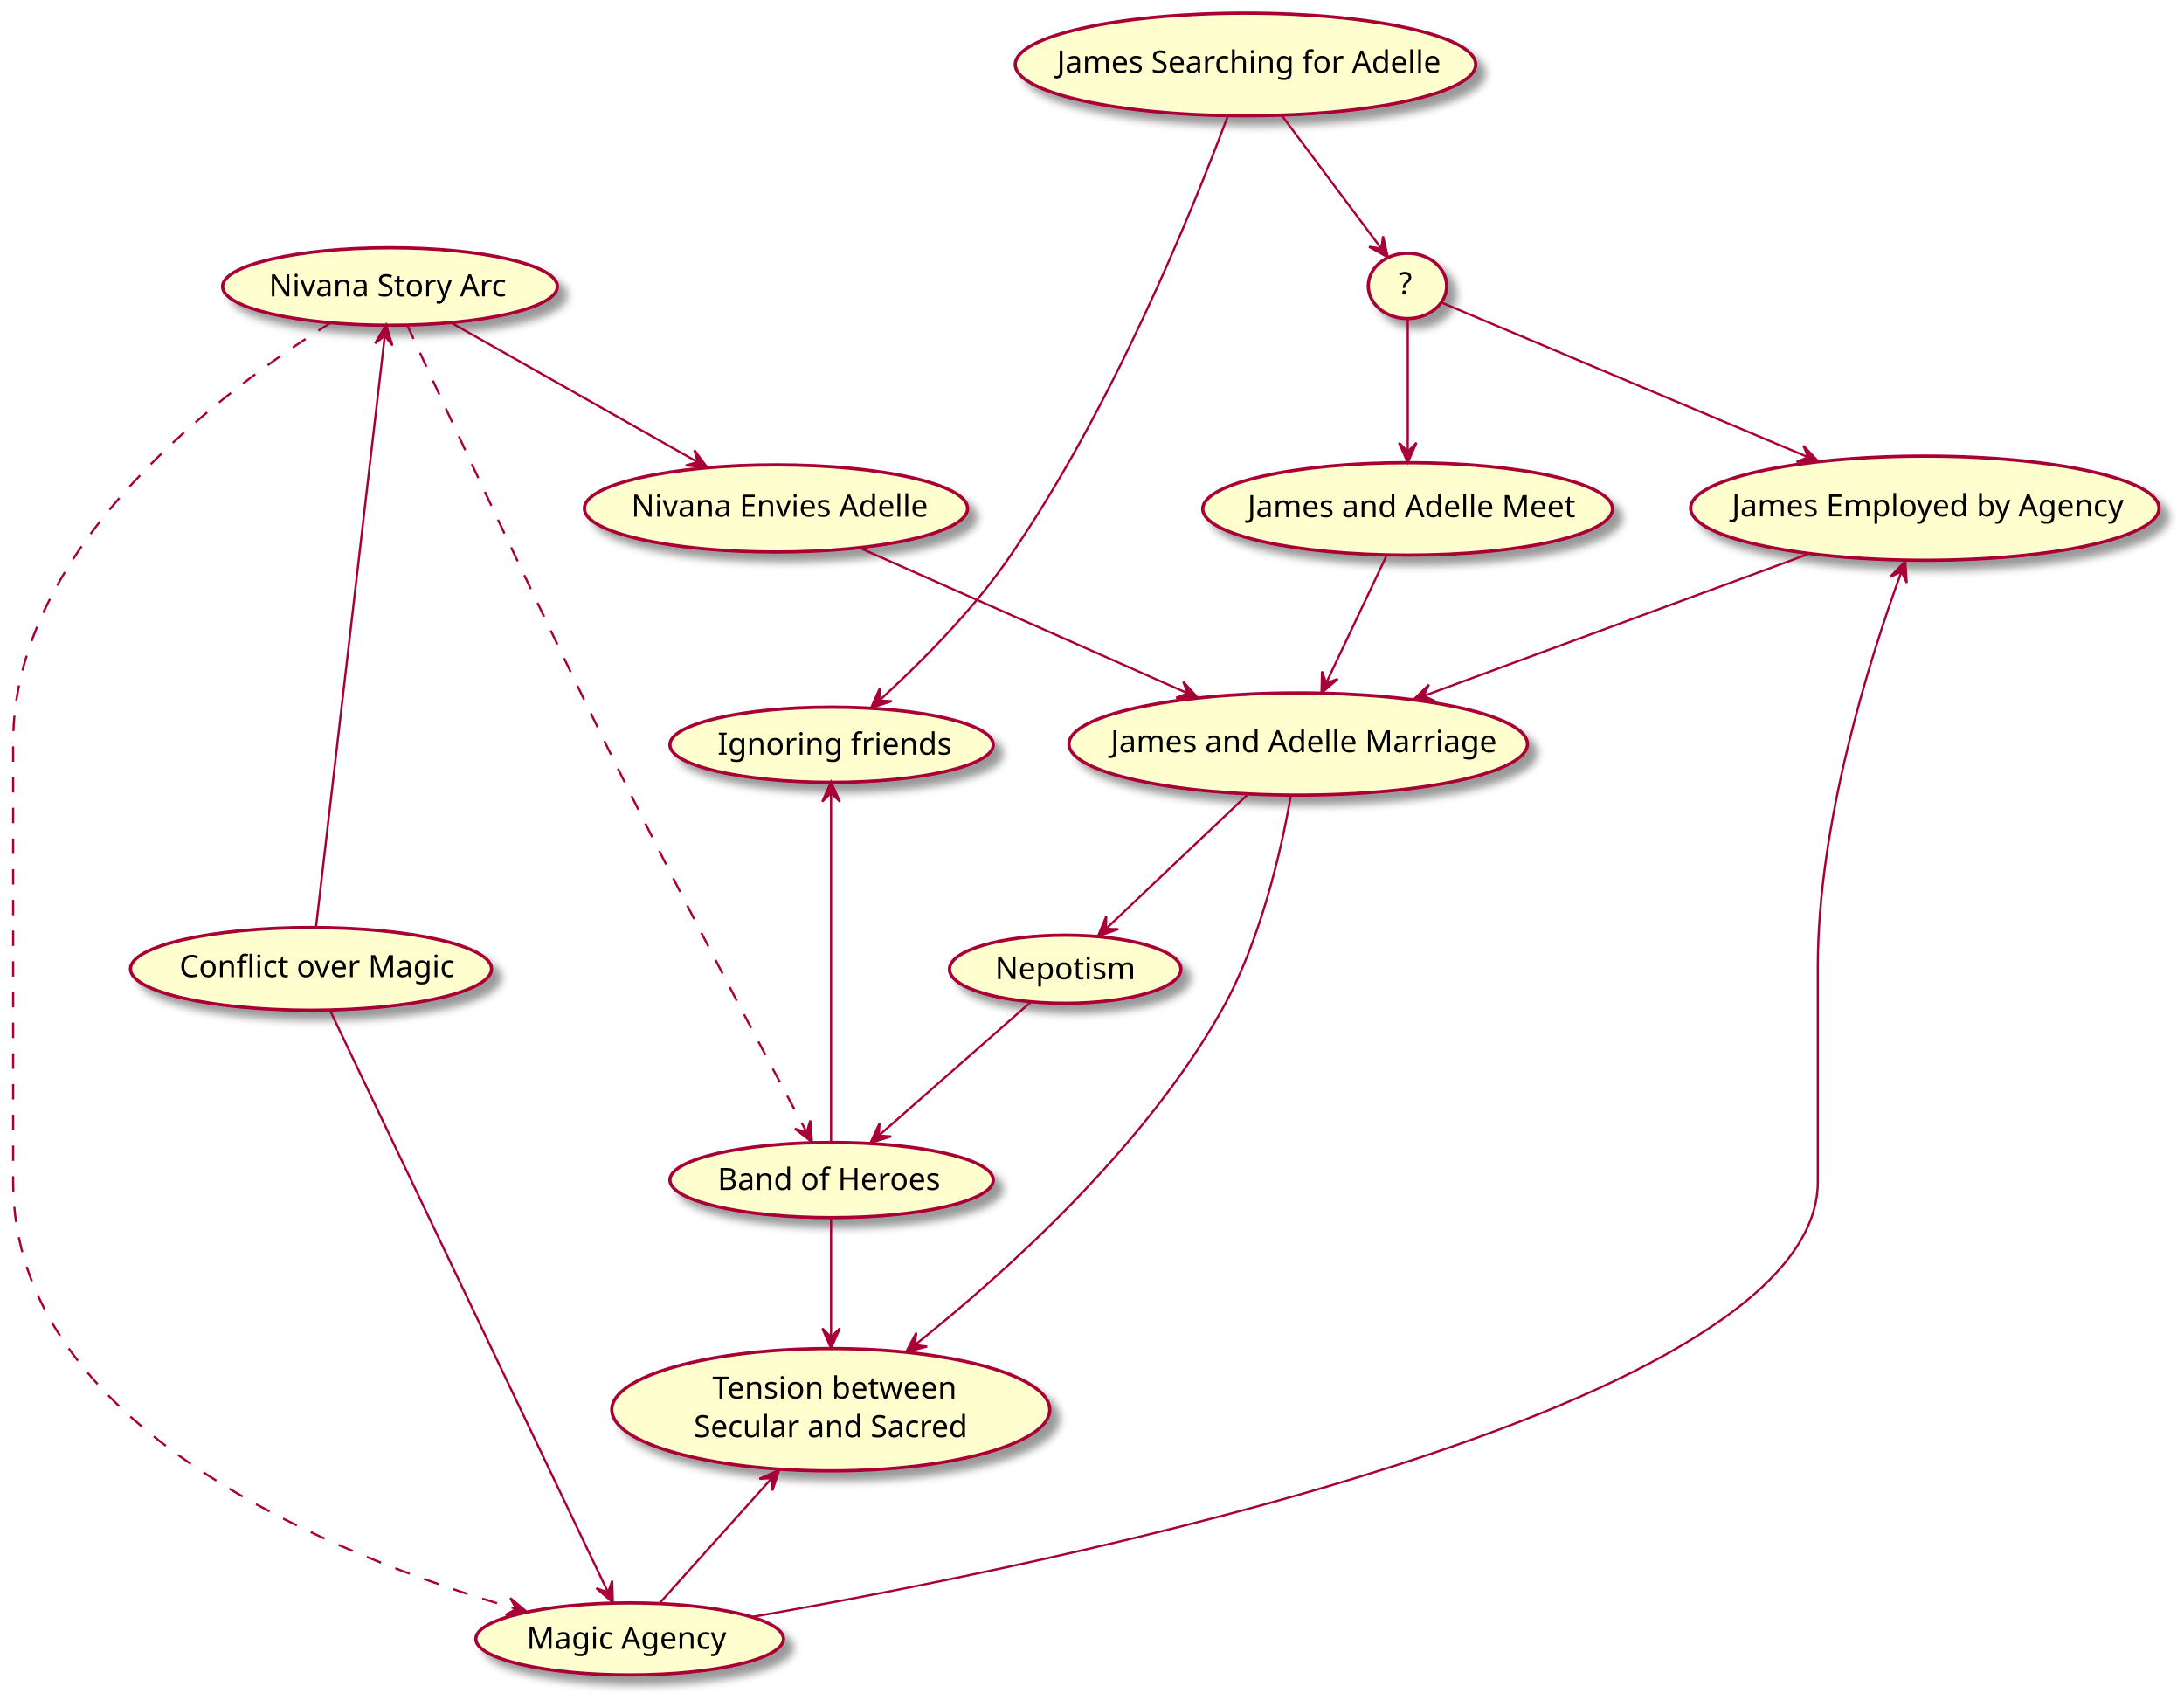
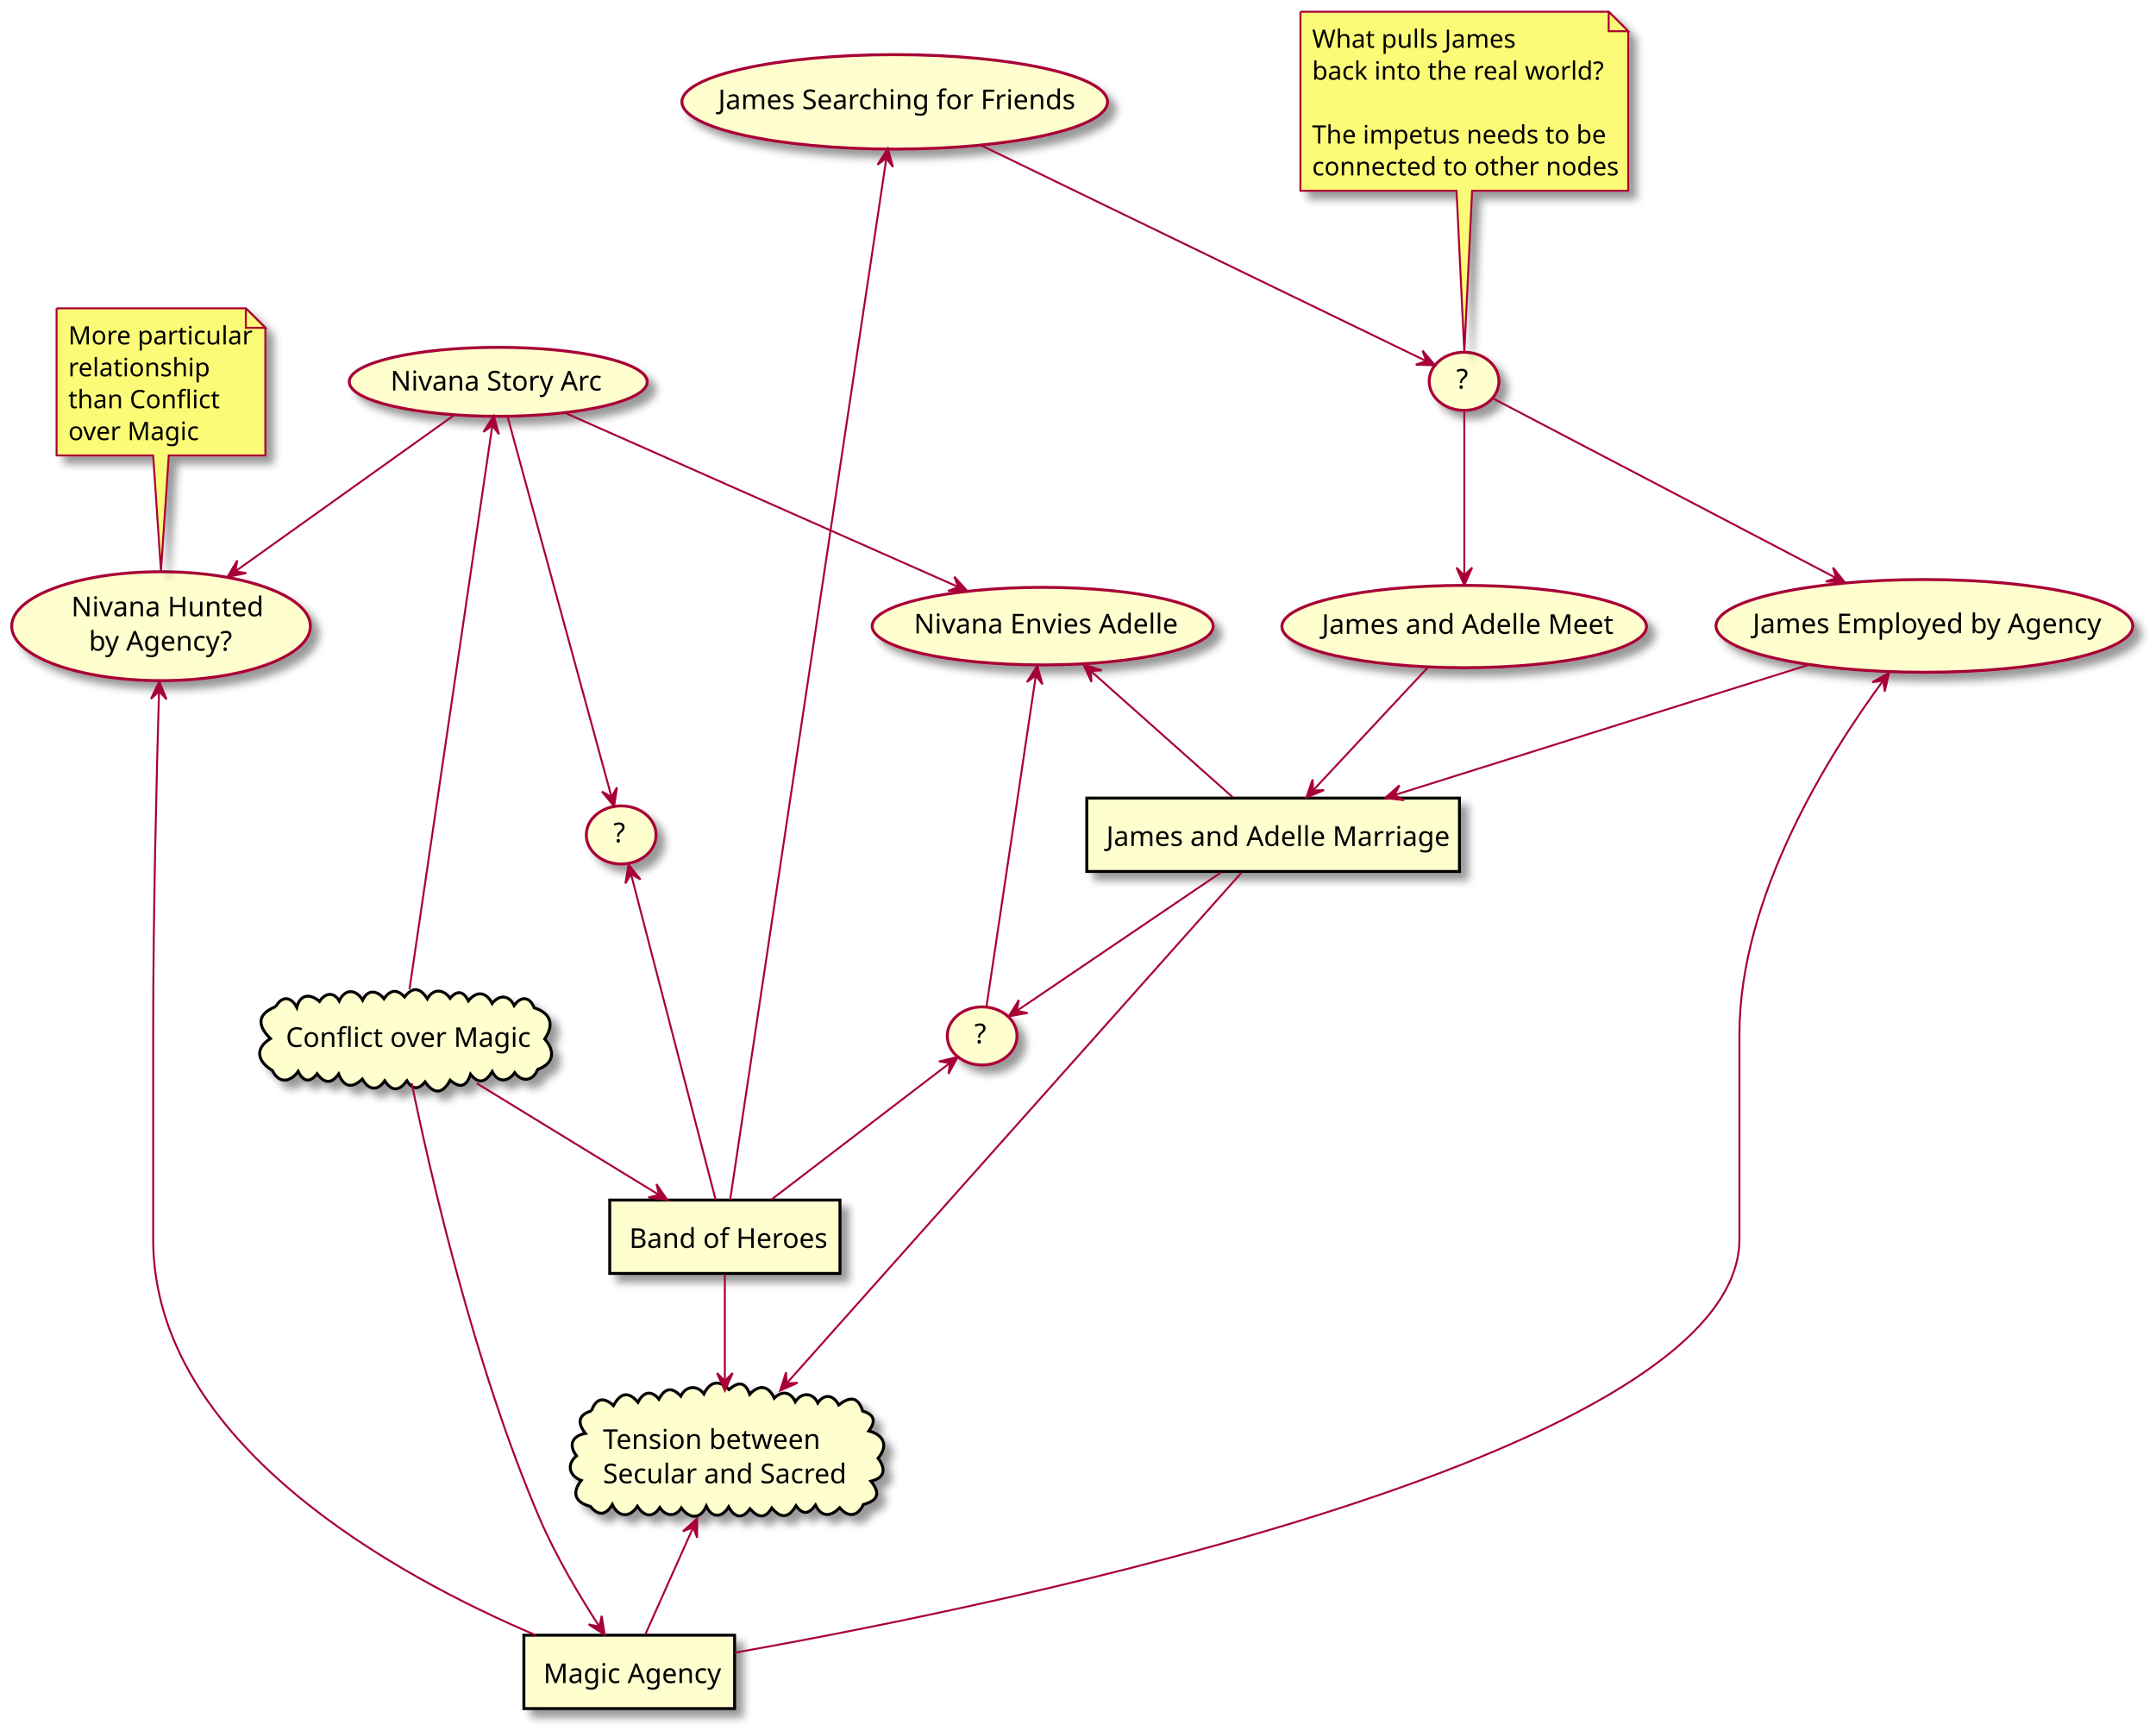
- <svg xmlns="http://www.w3.org/2000/svg" contentScriptType="application/ecmascript" contentStyleType="text/css" height="775px" preserveAspectRatio="none" style="width:996px;height:775px;background:#FFFFFF;" version="1.1" viewBox="0 0 996 775" width="996px" zoomAndPan="magnify">
+ <svg xmlns="http://www.w3.org/2000/svg" contentScriptType="application/ecmascript" contentStyleType="text/css" height="887px" preserveAspectRatio="none" style="width:1105px;height:887px;background:#FFFFFF;" version="1.1" viewBox="0 0 1105 887" width="1105px" zoomAndPan="magnify">
  <defs>
-     <filter height="300%" id="f1ok8zfsb21iyb" width="300%" x="-1" y="-1">
+     <filter height="300%" id="fdeclhph9l9qr" width="300%" x="-1" y="-1">
      <feGaussianBlur result="blurOut" stdDeviation="2.0" />
      <feColorMatrix in="blurOut" result="blurOut2" type="matrix" values="0 0 0 0 0 0 0 0 0 0 0 0 0 0 0 0 0 0 .4 0" />
      <feOffset dx="4.0" dy="4.0" in="blurOut2" result="blurOut3" />
      <feBlend in="SourceGraphic" in2="blurOut3" mode="normal" />
    </filter>
  </defs>
  <g>
-     <ellipse cx="177.855" cy="130.671" fill="#FEFECE" filter="url(#f1ok8zfsb21iyb)" rx="76.355" ry="17.671" style="stroke:#A80036;stroke-width:1.5;" />
-     <text fill="#000000" font-family="sans-serif" font-size="14" lengthAdjust="spacing" textLength="105" x="122.623" y="135.125">Nivana Story Arc</text>
-     <ellipse cx="592.04" cy="339.308" fill="#FEFECE" filter="url(#f1ok8zfsb21iyb)" rx="104.54" ry="23.308" style="stroke:#A80036;stroke-width:1.5;" />
-     <text fill="#000000" font-family="sans-serif" font-size="14" lengthAdjust="spacing" textLength="171" x="506.54" y="343.036">James and Adelle Marriage</text>
-     <ellipse cx="379.243" cy="538.149" fill="#FEFECE" filter="url(#f1ok8zfsb21iyb)" rx="73.743" ry="17.148" style="stroke:#A80036;stroke-width:1.5;" />
-     <text fill="#000000" font-family="sans-serif" font-size="14" lengthAdjust="spacing" textLength="98" x="327.243" y="542.665">Band of Heroes</text>
-     <ellipse cx="287.153" cy="747.431" fill="#FEFECE" filter="url(#f1ok8zfsb21iyb)" rx="70.153" ry="16.431" style="stroke:#A80036;stroke-width:1.5;" />
-     <text fill="#000000" font-family="sans-serif" font-size="14" lengthAdjust="spacing" textLength="88" x="240.153" y="751.947">Magic Agency</text>
-     <ellipse cx="567.99" cy="29.398" fill="#FEFECE" filter="url(#f1ok8zfsb21iyb)" rx="104.99" ry="23.398" style="stroke:#A80036;stroke-width:1.5;" />
-     <text fill="#000000" font-family="sans-serif" font-size="14" lengthAdjust="spacing" textLength="172" x="481.99" y="33.127">James Searching for Adelle</text>
-     <ellipse cx="877.798" cy="231.76" fill="#FEFECE" filter="url(#f1ok8zfsb21iyb)" rx="106.798" ry="23.76" style="stroke:#A80036;stroke-width:1.5;" />
-     <text fill="#000000" font-family="sans-serif" font-size="14" lengthAdjust="spacing" textLength="176" x="789.798" y="235.488">James Employed by Agency</text>
-     <ellipse cx="641.938" cy="232.088" fill="#FEFECE" filter="url(#f1ok8zfsb21iyb)" rx="93.438" ry="21.088" style="stroke:#A80036;stroke-width:1.5;" />
-     <text fill="#000000" font-family="sans-serif" font-size="14" lengthAdjust="spacing" textLength="146" x="568.938" y="235.816">James and Adelle Meet</text>
-     <ellipse cx="141.835" cy="441.867" fill="#FEFECE" filter="url(#f1ok8zfsb21iyb)" rx="82.335" ry="18.867" style="stroke:#A80036;stroke-width:1.5;" />
-     <text fill="#000000" font-family="sans-serif" font-size="14" lengthAdjust="spacing" textLength="120" x="81.835" y="445.596">Conflict over Magic</text>
-     <ellipse cx="378.874" cy="642.903" fill="#FEFECE" filter="url(#f1ok8zfsb21iyb)" rx="99.874" ry="27.903" style="stroke:#A80036;stroke-width:1.5;" />
-     <text fill="#000000" font-family="sans-serif" font-size="14" lengthAdjust="spacing" textLength="108" x="324.874" y="637.827">Tension between</text>
-     <text fill="#000000" font-family="sans-serif" font-size="14" lengthAdjust="spacing" textLength="125" x="316.374" y="655.437">Secular and Sacred</text>
-     <ellipse cx="379.243" cy="339.649" fill="#FEFECE" filter="url(#f1ok8zfsb21iyb)" rx="73.743" ry="17.148" style="stroke:#A80036;stroke-width:1.5;" />
-     <text fill="#000000" font-family="sans-serif" font-size="14" lengthAdjust="spacing" textLength="98" x="327.243" y="344.165">Ignoring friends</text>
-     <ellipse cx="353.892" cy="231.879" fill="#FEFECE" filter="url(#f1ok8zfsb21iyb)" rx="87.392" ry="19.878" style="stroke:#A80036;stroke-width:1.5;" />
-     <text fill="#000000" font-family="sans-serif" font-size="14" lengthAdjust="spacing" textLength="132" x="287.892" y="235.607">Nivana Envies Adelle</text>
-     <ellipse cx="485.781" cy="442.023" fill="#FEFECE" filter="url(#f1ok8zfsb21iyb)" rx="52.781" ry="15.523" style="stroke:#A80036;stroke-width:1.5;" />
-     <text fill="#000000" font-family="sans-serif" font-size="14" lengthAdjust="spacing" textLength="58" x="453.781" y="446.539">Nepotism</text>
-     <ellipse cx="641.87" cy="130.396" fill="#FEFECE" filter="url(#f1ok8zfsb21iyb)" rx="17.87" ry="14.896" style="stroke:#A80036;stroke-width:1.5;" />
-     <text fill="#000000" font-family="sans-serif" font-size="14" lengthAdjust="spacing" textLength="8" x="637.87" y="134.125">?</text>
-     <path d="M584.79,52.96 C598.43,71.22 617.36,96.54 629.65,112.97 " fill="none" id="jamesSearching-to-question1" style="stroke:#A80036;stroke-width:1.0;" />
-     <polygon fill="#A80036" points="632.92,117.36,630.742,107.755,629.929,113.353,624.331,112.54,632.92,117.36" style="stroke:#A80036;stroke-width:1.0;" />
-     <path d="M657.85,138.18 C691.36,152.31 770.71,185.76 824.4,208.4 " fill="none" id="question1-to-jamesEmployed" style="stroke:#A80036;stroke-width:1.0;" />
-     <polygon fill="#A80036" points="829.19,210.42,822.437,203.251,824.579,208.487,819.343,210.629,829.19,210.42" style="stroke:#A80036;stroke-width:1.0;" />
-     <path d="M642,145.76 C642,161.38 642,186.73 642,205.74 " fill="none" id="question1-to-jamesAndAdelleMeet" style="stroke:#A80036;stroke-width:1.0;" />
-     <polygon fill="#A80036" points="642,210.92,646,201.92,642,205.92,638,201.92,642,210.92" style="stroke:#A80036;stroke-width:1.0;" />
-     <path d="M632.36,253.34 C624.58,269.76 613.55,293.02 604.99,311.08 " fill="none" id="jamesAndAdelleMeet-to-marriage" style="stroke:#A80036;stroke-width:1.0;" />
-     <polygon fill="#A80036" points="602.65,316.03,610.123,309.615,604.794,311.513,602.896,306.184,602.65,316.03" style="stroke:#A80036;stroke-width:1.0;" />
-     <path d="M867.01,261.08 C852.56,300.59 829,375.14 829,441 C829,441 829,441 829,539 C829,642.34 481.02,713.3 342.71,737.42 " fill="none" id="jamesEmployed-backto-magicAgency" style="stroke:#A80036;stroke-width:1.0;" />
-     <polygon fill="#A80036" points="868.9,255.98,862.039,263.046,867.174,260.673,869.548,265.808,868.9,255.98" style="stroke:#A80036;stroke-width:1.0;" />
-     <path d="M824.21,252.84 C774.36,271.23 700.43,298.5 649.45,317.31 " fill="none" id="jamesEmployed-to-marriage" style="stroke:#A80036;stroke-width:1.0;" />
-     <polygon fill="#A80036" points="644.59,319.1,654.418,319.738,649.281,317.37,651.649,312.232,644.59,319.1" style="stroke:#A80036;stroke-width:1.0;" />
-     <path d="M379,555.09 C379,569.68 379,591.6 379,609.78 " fill="none" id="heroes-to-tensionSS" style="stroke:#A80036;stroke-width:1.0;" />
-     <polygon fill="#A80036" points="379,614.8,383,605.8,379,609.8,375,605.8,379,614.8" style="stroke:#A80036;stroke-width:1.0;" />
-     <path d="M351.59,674.54 C334.9,693.14 314.27,716.11 300.89,731.03 " fill="none" id="tensionSS-backto-magicAgency" style="stroke:#A80036;stroke-width:1.0;" />
-     <polygon fill="#A80036" points="355.31,670.4,346.316,674.414,351.965,674.116,352.262,679.765,355.31,670.4" style="stroke:#A80036;stroke-width:1.0;" />
-     <path d="M568.74,362.56 C549.47,380.82 522.46,406.43 504.61,423.36 " fill="none" id="marriage-to-nepotism" style="stroke:#A80036;stroke-width:1.0;" />
-     <polygon fill="#A80036" points="500.72,427.04,510.002,423.747,504.347,423.599,504.496,417.944,500.72,427.04" style="stroke:#A80036;stroke-width:1.0;" />
-     <path d="M470.21,456.87 C451.9,472.96 421.6,499.58 400.99,517.69 " fill="none" id="nepotism-to-heroes" style="stroke:#A80036;stroke-width:1.0;" />
-     <polygon fill="#A80036" points="397,521.19,406.402,518.256,400.757,517.89,401.122,512.245,397,521.19" style="stroke:#A80036;stroke-width:1.0;" />
-     <path d="M588.66,363.04 C584.23,388.2 574.8,429.52 557,461 C521.41,523.92 458.36,580.52 417.64,613.06 " fill="none" id="marriage-to-tensionSS" style="stroke:#A80036;stroke-width:1.0;" />
-     <polygon fill="#A80036" points="413.28,616.52,422.823,614.085,417.205,613.423,417.867,607.805,413.28,616.52" style="stroke:#A80036;stroke-width:1.0;" />
-     <path d="M150.64,461.08 C176.03,514.22 250.32,669.73 277.17,725.93 " fill="none" id="conflictOverMagic-to-magicAgency" style="stroke:#A80036;stroke-width:1.0;" />
-     <polygon fill="#A80036" points="279.47,730.75,279.199,720.905,277.314,726.239,271.981,724.354,279.47,730.75" style="stroke:#A80036;stroke-width:1.0;" />
-     <path d="M175.45,153.45 C168.68,211.64 150.37,369.01 144.12,422.74 " fill="none" id="nivanaArc-backto-conflictOverMagic" style="stroke:#A80036;stroke-width:1.0;" />
-     <polygon fill="#A80036" points="176.06,148.14,171.032,156.608,175.473,153.106,178.976,157.547,176.06,148.14" style="stroke:#A80036;stroke-width:1.0;" />
-     <path d="M559.81,53.23 C544.04,95.43 506.71,187.75 459,256 C442.21,280.02 418.35,303.64 401.06,319.4 " fill="none" id="jamesSearching-to-ignoringFriends" style="stroke:#A80036;stroke-width:1.0;" />
-     <polygon fill="#A80036" points="397.25,322.84,406.609,319.773,400.959,319.487,401.245,313.838,397.25,322.84" style="stroke:#A80036;stroke-width:1.0;" />
-     <path d="M379,361.63 C379,401.2 379,485.67 379,520.97 " fill="none" id="ignoringFriends-backto-heroes" style="stroke:#A80036;stroke-width:1.0;" />
-     <polygon fill="#A80036" points="379,356.58,375,365.58,379,361.58,383,365.58,379,356.58" style="stroke:#A80036;stroke-width:1.0;" />
-     <path d="M205.5,147.05 C235.85,164.2 284.8,191.88 318.14,210.73 " fill="none" id="nivanaArc-to-nivanaEnvy" style="stroke:#A80036;stroke-width:1.0;" />
-     <polygon fill="#A80036" points="322.53,213.21,316.667,205.297,318.178,210.748,312.727,212.26,322.53,213.21" style="stroke:#A80036;stroke-width:1.0;" />
-     <path d="M392.5,250.07 C433,268.02 496.9,296.34 541.43,316.08 " fill="none" id="nivanaEnvy-to-marriage" style="stroke:#A80036;stroke-width:1.0;" />
-     <polygon fill="#A80036" points="546.22,318.21,539.616,310.903,541.65,316.182,536.371,318.216,546.22,318.21" style="stroke:#A80036;stroke-width:1.0;" />
-     <path d="M151.12,147.02 C102.75,177.21 6,248.79 6,338.5 C6,338.5 6,338.5 6,539 C6,651.6 153.82,710.02 235.03,733.62 " fill="none" id="nivanaArc-to-magicAgency" style="stroke:#A80036;stroke-width:1.0;stroke-dasharray:7.0,7.0;" />
-     <polygon fill="#A80036" points="240.28,735.12,232.738,728.787,235.475,733.737,230.525,736.475,240.28,735.12" style="stroke:#A80036;stroke-width:1.0;" />
-     <path d="M185.65,148.17 C203.26,186.38 248.17,283.16 288,363 C315.85,418.82 350.38,483.75 367.81,516.24 " fill="none" id="nivanaArc-to-heroes" style="stroke:#A80036;stroke-width:1.0;stroke-dasharray:7.0,7.0;" />
-     <polygon fill="#A80036" points="370.26,520.79,369.524,510.969,367.894,516.385,362.477,514.755,370.26,520.79" style="stroke:#A80036;stroke-width:1.0;" />
+     <ellipse cx="255.355" cy="195.671" fill="#FEFECE" filter="url(#fdeclhph9l9qr)" rx="76.355" ry="17.671" style="stroke:#A80036;stroke-width:1.5;" />
+     <text fill="#000000" font-family="sans-serif" font-size="14" lengthAdjust="spacing" textLength="105" x="200.123" y="200.125">Nivana Story Arc</text>
+     <rect fill="#FEFECE" filter="url(#fdeclhph9l9qr)" height="37.609" style="stroke:#000000;stroke-width:1.5;" width="191" x="557" y="409" />
+     <text fill="#000000" font-family="sans-serif" font-size="14" lengthAdjust="spacing" textLength="171" x="567" y="433.533">James and Adelle Marriage</text>
+     <rect fill="#FEFECE" filter="url(#fdeclhph9l9qr)" height="37.609" style="stroke:#000000;stroke-width:1.5;" width="118" x="312.5" y="615" />
+     <text fill="#000000" font-family="sans-serif" font-size="14" lengthAdjust="spacing" textLength="98" x="322.5" y="639.533">Band of Heroes</text>
+     <rect fill="#FEFECE" filter="url(#fdeclhph9l9qr)" height="37.609" style="stroke:#000000;stroke-width:1.5;" width="108" x="268.5" y="838" />
+     <text fill="#000000" font-family="sans-serif" font-size="14" lengthAdjust="spacing" textLength="88" x="278.5" y="862.533">Magic Agency</text>
+     <ellipse cx="458.567" cy="52.214" fill="#FEFECE" filter="url(#fdeclhph9l9qr)" rx="109.067" ry="24.213" style="stroke:#A80036;stroke-width:1.5;" />
+     <text fill="#000000" font-family="sans-serif" font-size="14" lengthAdjust="spacing" textLength="181" x="368.067" y="55.942">James Searching for Friends</text>
+     <ellipse cx="986.298" cy="320.76" fill="#FEFECE" filter="url(#fdeclhph9l9qr)" rx="106.798" ry="23.76" style="stroke:#A80036;stroke-width:1.5;" />
+     <text fill="#000000" font-family="sans-serif" font-size="14" lengthAdjust="spacing" textLength="176" x="898.298" y="324.488">James Employed by Agency</text>
+     <ellipse cx="750.438" cy="321.088" fill="#FEFECE" filter="url(#fdeclhph9l9qr)" rx="93.438" ry="21.088" style="stroke:#A80036;stroke-width:1.5;" />
+     <text fill="#000000" font-family="sans-serif" font-size="14" lengthAdjust="spacing" textLength="146" x="677.438" y="324.816">James and Adelle Meet</text>
+     <path d="M141.324,515.875 C144.611,510.1 149.231,510.697 152.111,516.262 C153.808,509.288 159.207,509.176 163.766,513.24 C166.418,508.965 170.932,507.963 173.852,512.95 C176.827,506.48 182.49,506.877 185.87,512.549 C188.546,506.648 193.474,507.664 196.803,511.841 C199.895,507.246 203.458,506.679 207.328,510.913 C211.735,505.248 215.553,506.374 219.042,511.877 C222.055,506.344 227.433,506.923 230.68,511.611 C234.432,507.157 237.616,508.052 240.088,512.905 C244.361,507.564 249.245,508.28 252.24,514.275 C255.775,509.639 260.909,509.767 263.513,515.307 C266.972,510.311 271.564,510.614 273.766,516.492 C282.378,519.126 284.139,525.204 279.173,532.441 C284.678,538.729 283.941,544.999 275.557,548.075 C273.233,554.028 267.633,554.861 263.776,549.699 C260.507,554.586 255.06,554.943 252.299,549.152 C249.194,554.164 245.604,556.188 241.176,550.531 C239.128,556.804 235.88,558.001 230.718,553.574 C226.943,560.587 222.548,561.084 217.852,554.442 C214.607,558.562 211.311,558.419 208.583,553.888 C204.715,558.98 201.034,559.729 197.174,553.879 C193.331,559.551 188.701,558.373 185.693,553.01 C180.384,557.994 176.331,557.177 173.563,550.392 C169.792,555.698 166.184,555.206 162.534,550.262 C158.774,555.182 155.327,554.256 152.822,549.058 C149.049,554.484 142.924,555.651 139.604,548.58 C132.257,544.19 130.058,537.599 138.616,532.247 C131.928,525.67 131.534,519.726 141.324,515.875 " fill="#FEFECE" filter="url(#fdeclhph9l9qr)" style="stroke:#000000;stroke-width:1.5;" />
+     <text fill="#000000" font-family="sans-serif" font-size="14" lengthAdjust="spacing" textLength="120" x="146.5" y="536.533">Conflict over Magic</text>
+     <path d="M303.186,723.019 C305.375,716.433 309.567,715.778 314.415,720.34 C317.886,713.987 321.827,712.588 326.98,718.636 C329.509,713.542 333.673,712.011 337.7,717.051 C340.853,711.252 344.299,710.588 348.94,715.487 C351.41,710.13 357.318,709.601 360.764,714.344 C363.894,707.937 368.462,706.899 373.612,712.11 C378.434,707.898 381.91,708.059 384.232,714.583 C389.012,709.376 393.863,709.946 396.807,716.539 C400.768,712.49 405.212,713.231 407.616,718.37 C410.793,713.428 416.518,713.44 419.144,718.976 C422.605,713.814 427.351,715.054 429.842,720.002 C435.421,715.742 439.664,715.332 442.146,723.155 C448.378,725.013 448.902,728.445 445.297,733.345 C452.985,735.324 455.471,740.866 450.016,747.293 C453.995,752.507 453.749,757.361 446.379,759.071 C451.305,765.18 450.147,768.971 442.51,771.009 C439.614,777.092 434.792,777.964 430.359,772.646 C425.89,777.227 421.216,777.845 417.955,771.299 C414.637,775.867 411.627,776.656 407.972,771.652 C404.235,777.874 400.376,778.531 395.558,772.771 C392.033,778.733 388.312,777.589 384.376,773.217 C380.446,778.791 376.382,777.66 373.461,772.218 C370.253,777.801 364.808,778.216 361.997,771.838 C358.817,779.014 353.313,778.231 349.202,772.781 C346.156,777.639 341.038,777.051 338.165,772.576 C334.419,778.361 329.825,776.948 326.692,771.925 C322.767,778.017 316.879,777.596 313.837,771.027 C310.591,776.55 306.697,777.065 302.555,771.978 C294.899,770 292.777,765.141 297.914,758.693 C291.84,756.42 290.12,750.582 295.465,746.091 C291.184,740.444 293.275,735.842 300.042,734.593 C295.977,729.42 296.024,725.142 303.186,723.019 " fill="#FEFECE" filter="url(#fdeclhph9l9qr)" style="stroke:#000000;stroke-width:1.5;" />
+     <text fill="#000000" font-family="sans-serif" font-size="14" lengthAdjust="spacing" textLength="108" x="309" y="742.533">Tension between</text>
+     <text fill="#000000" font-family="sans-serif" font-size="14" lengthAdjust="spacing" textLength="125" x="309" y="760.143">Secular and Sacred</text>
+     <ellipse cx="534.392" cy="320.878" fill="#FEFECE" filter="url(#fdeclhph9l9qr)" rx="87.392" ry="19.878" style="stroke:#A80036;stroke-width:1.5;" />
+     <text fill="#000000" font-family="sans-serif" font-size="14" lengthAdjust="spacing" textLength="132" x="468.392" y="324.607">Nivana Envies Adelle</text>
+     <ellipse cx="750.37" cy="195.396" fill="#FEFECE" filter="url(#fdeclhph9l9qr)" rx="17.87" ry="14.896" style="stroke:#A80036;stroke-width:1.5;" />
+     <text fill="#000000" font-family="sans-serif" font-size="14" lengthAdjust="spacing" textLength="8" x="746.37" y="199.125">?</text>
+     <ellipse cx="318.37" cy="427.896" fill="#FEFECE" filter="url(#fdeclhph9l9qr)" rx="17.87" ry="14.896" style="stroke:#A80036;stroke-width:1.5;" />
+     <text fill="#000000" font-family="sans-serif" font-size="14" lengthAdjust="spacing" textLength="8" x="314.37" y="431.625">?</text>
+     <ellipse cx="82.539" cy="320.903" fill="#FEFECE" filter="url(#fdeclhph9l9qr)" rx="76.539" ry="27.903" style="stroke:#A80036;stroke-width:1.5;" />
+     <text fill="#000000" font-family="sans-serif" font-size="14" lengthAdjust="spacing" textLength="92" x="36.539" y="315.827">Nivana Hunted</text>
+     <text fill="#000000" font-family="sans-serif" font-size="14" lengthAdjust="spacing" textLength="74" x="45.539" y="333.437">by Agency?</text>
+     <ellipse cx="503.37" cy="530.896" fill="#FEFECE" filter="url(#fdeclhph9l9qr)" rx="17.87" ry="14.896" style="stroke:#A80036;stroke-width:1.5;" />
+     <text fill="#000000" font-family="sans-serif" font-size="14" lengthAdjust="spacing" textLength="8" x="499.37" y="534.625">?</text>
+     <path d="M666.5,6 L666.5,97.758 A0,0 0 0 0 666.5,97.758 L746.5,97.758 L750.5,180.5 L754.5,97.758 L834.5,97.758 A0,0 0 0 0 834.5,97.758 L834.5,16 L824.5,6 L666.5,6 A0,0 0 0 0 666.5,6 " fill="#FBFB77" filter="url(#fdeclhph9l9qr)" style="stroke:#A80036;stroke-width:1.0;" />
+     <path d="M824.5,6 L824.5,16 L834.5,16 L824.5,6 " fill="#FBFB77" style="stroke:#A80036;stroke-width:1.0;" />
+     <text fill="#000000" font-family="sans-serif" font-size="13" lengthAdjust="spacing" textLength="104" x="672.5" y="24.495">What pulls James</text>
+     <text fill="#000000" font-family="sans-serif" font-size="13" lengthAdjust="spacing" textLength="141" x="672.5" y="40.847">back into the real world?</text>
+     <text fill="#000000" font-family="sans-serif" font-size="13" lengthAdjust="spacing" textLength="0" x="676.5" y="57.198" />
+     <text fill="#000000" font-family="sans-serif" font-size="13" lengthAdjust="spacing" textLength="143" x="672.5" y="73.55">The impetus needs to be</text>
+     <text fill="#000000" font-family="sans-serif" font-size="13" lengthAdjust="spacing" textLength="147" x="672.5" y="89.901">connected to other nodes</text>
+     <path d="M29,158 L29,233.406 A0,0 0 0 0 29,233.406 L78.5,233.406 L82.5,292.64 L86.5,233.406 L136,233.406 A0,0 0 0 0 136,233.406 L136,168 L126,158 L29,158 A0,0 0 0 0 29,158 " fill="#FBFB77" filter="url(#fdeclhph9l9qr)" style="stroke:#A80036;stroke-width:1.0;" />
+     <path d="M126,158 L126,168 L136,168 L126,158 " fill="#FBFB77" style="stroke:#A80036;stroke-width:1.0;" />
+     <text fill="#000000" font-family="sans-serif" font-size="13" lengthAdjust="spacing" textLength="86" x="35" y="176.495">More particular</text>
+     <text fill="#000000" font-family="sans-serif" font-size="13" lengthAdjust="spacing" textLength="66" x="35" y="192.847">relationship</text>
+     <text fill="#000000" font-family="sans-serif" font-size="13" lengthAdjust="spacing" textLength="72" x="35" y="209.198">than Conflict</text>
+     <text fill="#000000" font-family="sans-serif" font-size="13" lengthAdjust="spacing" textLength="62" x="35" y="225.55">over Magic</text>
+     <path d="M501.9,74.03 C566.26,105.22 684.4,162.47 730.93,185.01 " fill="none" id="jamesSearching-to-question1" style="stroke:#A80036;stroke-width:1.0;" />
+     <polygon fill="#A80036" points="735.46,187.21,729.112,179.68,730.962,185.025,725.617,186.876,735.46,187.21" style="stroke:#A80036;stroke-width:1.0;" />
+     <path d="M765.26,204.23 C799.81,222.31 887.08,267.97 941.12,296.25 " fill="none" id="question1-to-jamesEmployed" style="stroke:#A80036;stroke-width:1.0;" />
+     <polygon fill="#A80036" points="945.59,298.59,939.475,290.869,941.161,296.269,935.762,297.955,945.59,298.59" style="stroke:#A80036;stroke-width:1.0;" />
+     <path d="M750.5,210.67 C750.5,231.13 750.5,269.29 750.5,294.68 " fill="none" id="question1-to-jamesAndAdelleMeet" style="stroke:#A80036;stroke-width:1.0;" />
+     <polygon fill="#A80036" points="750.5,299.89,754.5,290.89,750.5,294.89,746.5,290.89,750.5,299.89" style="stroke:#A80036;stroke-width:1.0;" />
+     <path d="M732.07,341.75 C715.37,359.64 690.78,385.99 673.36,404.65 " fill="none" id="jamesAndAdelleMeet-to-marriage" style="stroke:#A80036;stroke-width:1.0;" />
+     <polygon fill="#A80036" points="669.54,408.74,678.606,404.891,672.952,405.085,672.758,399.432,669.54,408.74" style="stroke:#A80036;stroke-width:1.0;" />
+     <path d="M965.19,348.78 C937.19,386.76 891.5,459.52 891.5,530 C891.5,530 891.5,530 891.5,635 C891.5,744.82 518.58,821.67 376.54,846.96 " fill="none" id="jamesEmployed-backto-magicAgency" style="stroke:#A80036;stroke-width:1.0;" />
+     <polygon fill="#A80036" points="968.18,344.77,959.588,349.585,965.187,348.775,965.996,354.374,968.18,344.77" style="stroke:#A80036;stroke-width:1.0;" />
+     <path d="M926.4,340.89 C866.67,359.67 775.45,388.35 714.91,407.38 " fill="none" id="jamesEmployed-to-marriage" style="stroke:#A80036;stroke-width:1.0;" />
+     <polygon fill="#A80036" points="709.88,408.96,719.665,410.077,714.65,407.461,717.266,402.445,709.88,408.96" style="stroke:#A80036;stroke-width:1.0;" />
+     <path d="M371.5,653.08 C371.5,667.85 371.5,689.21 371.5,707.57 " fill="none" id="heroes-to-tensionSS" style="stroke:#A80036;stroke-width:1.0;" />
+     <polygon fill="#A80036" points="371.5,712.66,375.5,703.66,371.5,707.66,367.5,703.66,371.5,712.66" style="stroke:#A80036;stroke-width:1.0;" />
+     <path d="M355.26,782.78 C347.02,801.21 337.36,822.79 330.68,837.73 " fill="none" id="tensionSS-backto-magicAgency" style="stroke:#A80036;stroke-width:1.0;" />
+     <polygon fill="#A80036" points="357.33,778.17,349.998,784.746,355.285,782.732,357.298,788.019,357.33,778.17" style="stroke:#A80036;stroke-width:1.0;" />
+     <path d="M625.86,447.06 C595.63,467.55 547.18,500.39 521.24,517.97 " fill="none" id="marriage-to-question4" style="stroke:#A80036;stroke-width:1.0;" />
+     <polygon fill="#A80036" points="516.98,520.87,526.672,519.121,521.116,518.06,522.177,512.504,516.98,520.87" style="stroke:#A80036;stroke-width:1.0;" />
+     <path d="M486.75,544.81 C463.64,562.5 421.83,594.49 395.43,614.69 " fill="none" id="question4-backto-heroes" style="stroke:#A80036;stroke-width:1.0;" />
+     <polygon fill="#A80036" points="490.84,541.68,481.263,543.979,486.871,544.721,486.129,550.329,490.84,541.68" style="stroke:#A80036;stroke-width:1.0;" />
+     <path d="M636.18,447.33 C590.93,498.13 463.29,641.44 403.34,708.75 " fill="none" id="marriage-to-tensionSS" style="stroke:#A80036;stroke-width:1.0;" />
+     <polygon fill="#A80036" points="399.84,712.68,408.818,708.63,403.17,708.95,402.85,703.302,399.84,712.68" style="stroke:#A80036;stroke-width:1.0;" />
+     <path d="M211,555.05 C220.09,599.41 242.73,699.23 276.5,778 C284.87,797.51 297.2,818.14 307,833.28 " fill="none" id="conflictOverMagic-to-magicAgency" style="stroke:#A80036;stroke-width:1.0;" />
+     <polygon fill="#A80036" points="309.95,837.79,308.363,828.07,307.209,833.608,301.671,832.455,309.95,837.79" style="stroke:#A80036;stroke-width:1.0;" />
+     <path d="M244.35,555.17 C272.42,572.35 310.34,595.56 337.45,612.16 " fill="none" id="conflictOverMagic-to-heroes" style="stroke:#A80036;stroke-width:1.0;" />
+     <polygon fill="#A80036" points="342.04,614.97,336.464,606.852,337.779,612.354,332.277,613.669,342.04,614.97" style="stroke:#A80036;stroke-width:1.0;" />
+     <path d="M252.32,218.16 C243.52,278.05 218.92,445.48 209.88,506.97 " fill="none" id="nivanaArc-backto-conflictOverMagic" style="stroke:#A80036;stroke-width:1.0;" />
+     <polygon fill="#A80036" points="253.07,213.04,247.8,221.361,252.341,217.987,255.715,222.527,253.07,213.04" style="stroke:#A80036;stroke-width:1.0;" />
+     <path d="M454.25,81.34 C438.92,183.55 386.72,531.54 374.21,614.93 " fill="none" id="jamesSearching-backto-heroes" style="stroke:#A80036;stroke-width:1.0;" />
+     <polygon fill="#A80036" points="455.04,76.09,449.747,84.396,454.297,81.034,457.658,85.585,455.04,76.09" style="stroke:#A80036;stroke-width:1.0;" />
+     <path d="M288.88,211.27 C339.38,233.63 435.24,276.06 491.1,300.79 " fill="none" id="nivanaArc-to-nivanaEnvy" style="stroke:#A80036;stroke-width:1.0;" />
+     <polygon fill="#A80036" points="495.72,302.83,489.097,295.541,491.144,300.814,485.871,302.861,495.72,302.83" style="stroke:#A80036;stroke-width:1.0;" />
+     <path d="M559.23,344.01 C580.78,363.18 611.65,390.65 631.88,408.66 " fill="none" id="nivanaEnvy-backto-marriage" style="stroke:#A80036;stroke-width:1.0;" />
+     <polygon fill="#A80036" points="555.32,340.53,559.389,349.499,559.057,343.852,564.704,343.52,555.32,340.53" style="stroke:#A80036;stroke-width:1.0;" />
+     <path d="M260.03,213.08 C271.44,254.84 301.33,364.16 313.36,408.21 " fill="none" id="nivanaArc-to-question2" style="stroke:#A80036;stroke-width:1.0;" />
+     <polygon fill="#A80036" points="314.74,413.25,316.209,403.511,313.414,408.429,308.496,405.634,314.74,413.25" style="stroke:#A80036;stroke-width:1.0;" />
+     <path d="M323.43,447.98 C333.61,487.15 356.81,576.45 366.79,614.87 " fill="none" id="question2-backto-heroes" style="stroke:#A80036;stroke-width:1.0;" />
+     <polygon fill="#A80036" points="322.14,443.02,320.537,452.738,323.4,447.859,328.279,450.722,322.14,443.02" style="stroke:#A80036;stroke-width:1.0;" />
+     <path d="M233.24,212.39 C204.82,232.68 155.23,268.08 120.72,292.72 " fill="none" id="nivanaArc-to-question3" style="stroke:#A80036;stroke-width:1.0;" />
+     <polygon fill="#A80036" points="116.59,295.67,126.241,293.707,120.662,292.769,121.6,287.191,116.59,295.67" style="stroke:#A80036;stroke-width:1.0;" />
+     <path d="M81.49,354.57 C80.3,395.52 78.5,467.95 78.5,530 C78.5,530 78.5,530 78.5,635 C78.5,739.73 203.53,807.77 274.58,837.98 " fill="none" id="question3-backto-magicAgency" style="stroke:#A80036;stroke-width:1.0;" />
+     <polygon fill="#A80036" points="81.64,349.25,77.384,358.132,81.497,354.248,85.381,358.361,81.64,349.25" style="stroke:#A80036;stroke-width:1.0;" />
+     <path d="M505.59,515.95 C510.79,481.05 524.35,390.12 530.88,346.3 " fill="none" id="question4-to-nivanaEnvy" style="stroke:#A80036;stroke-width:1.0;" />
+     <polygon fill="#A80036" points="531.64,341.2,526.347,349.506,530.897,346.144,534.258,350.695,531.64,341.2" style="stroke:#A80036;stroke-width:1.0;" />
  </g>
</svg>
